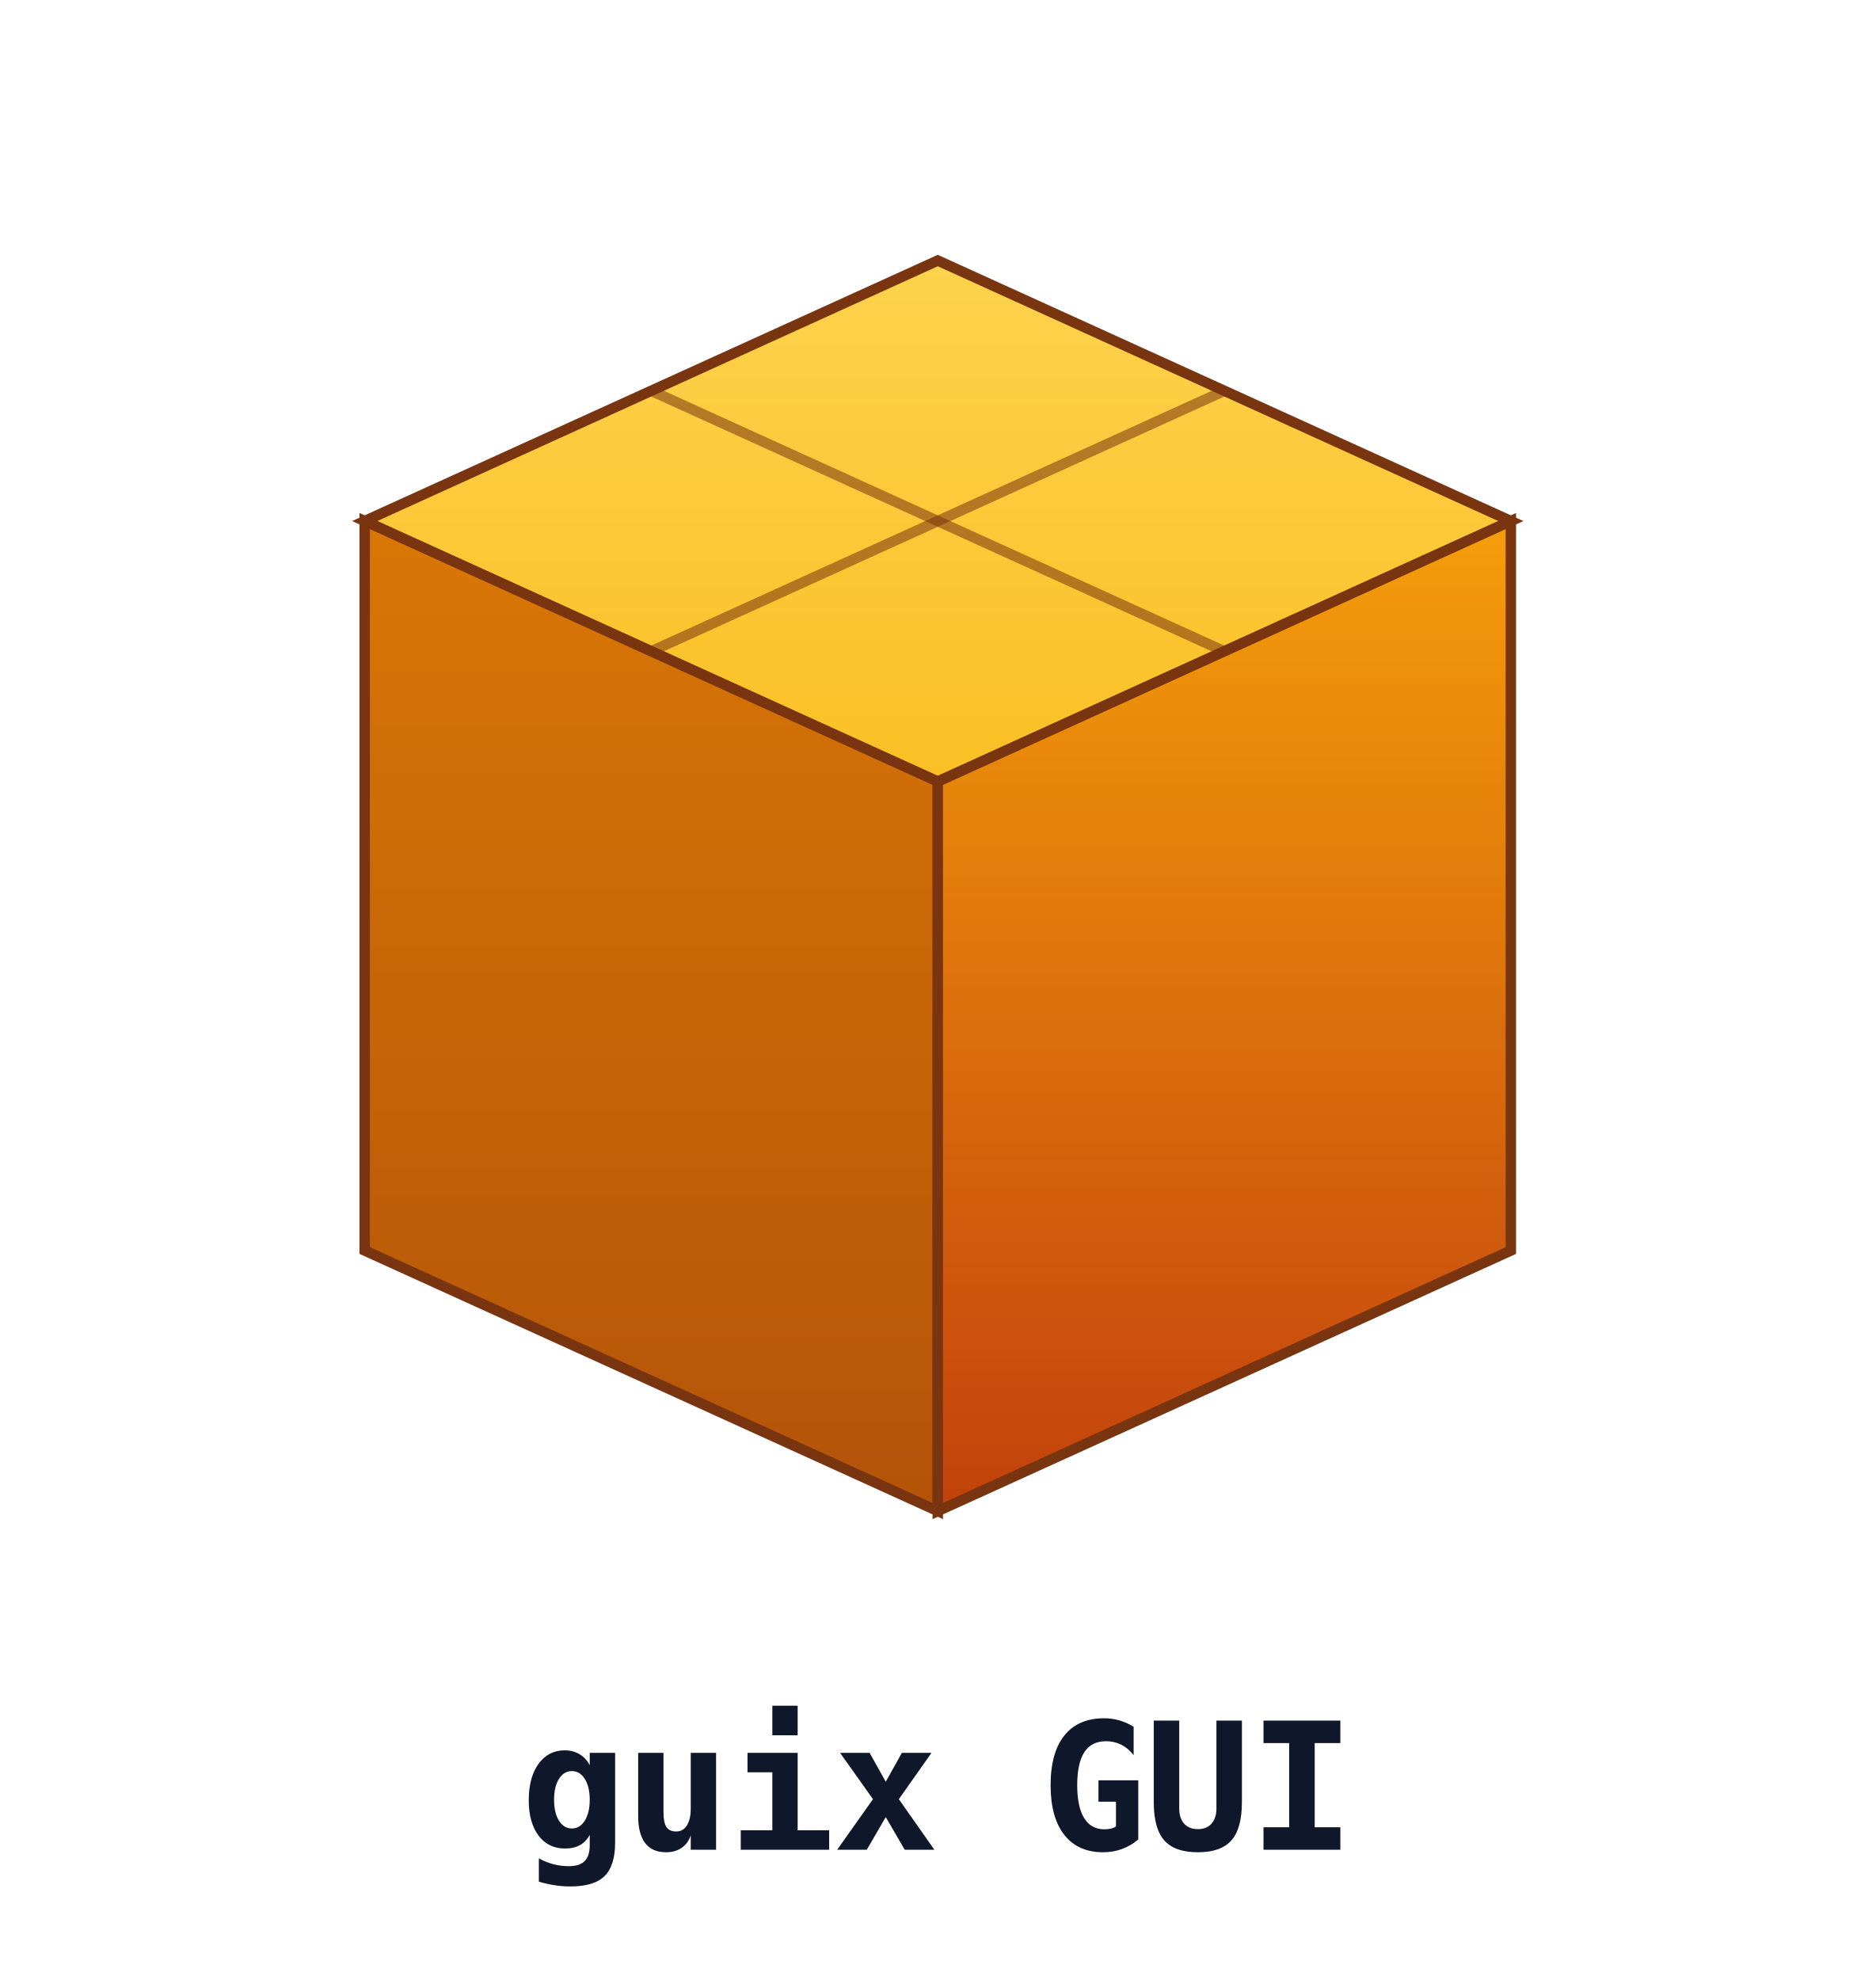
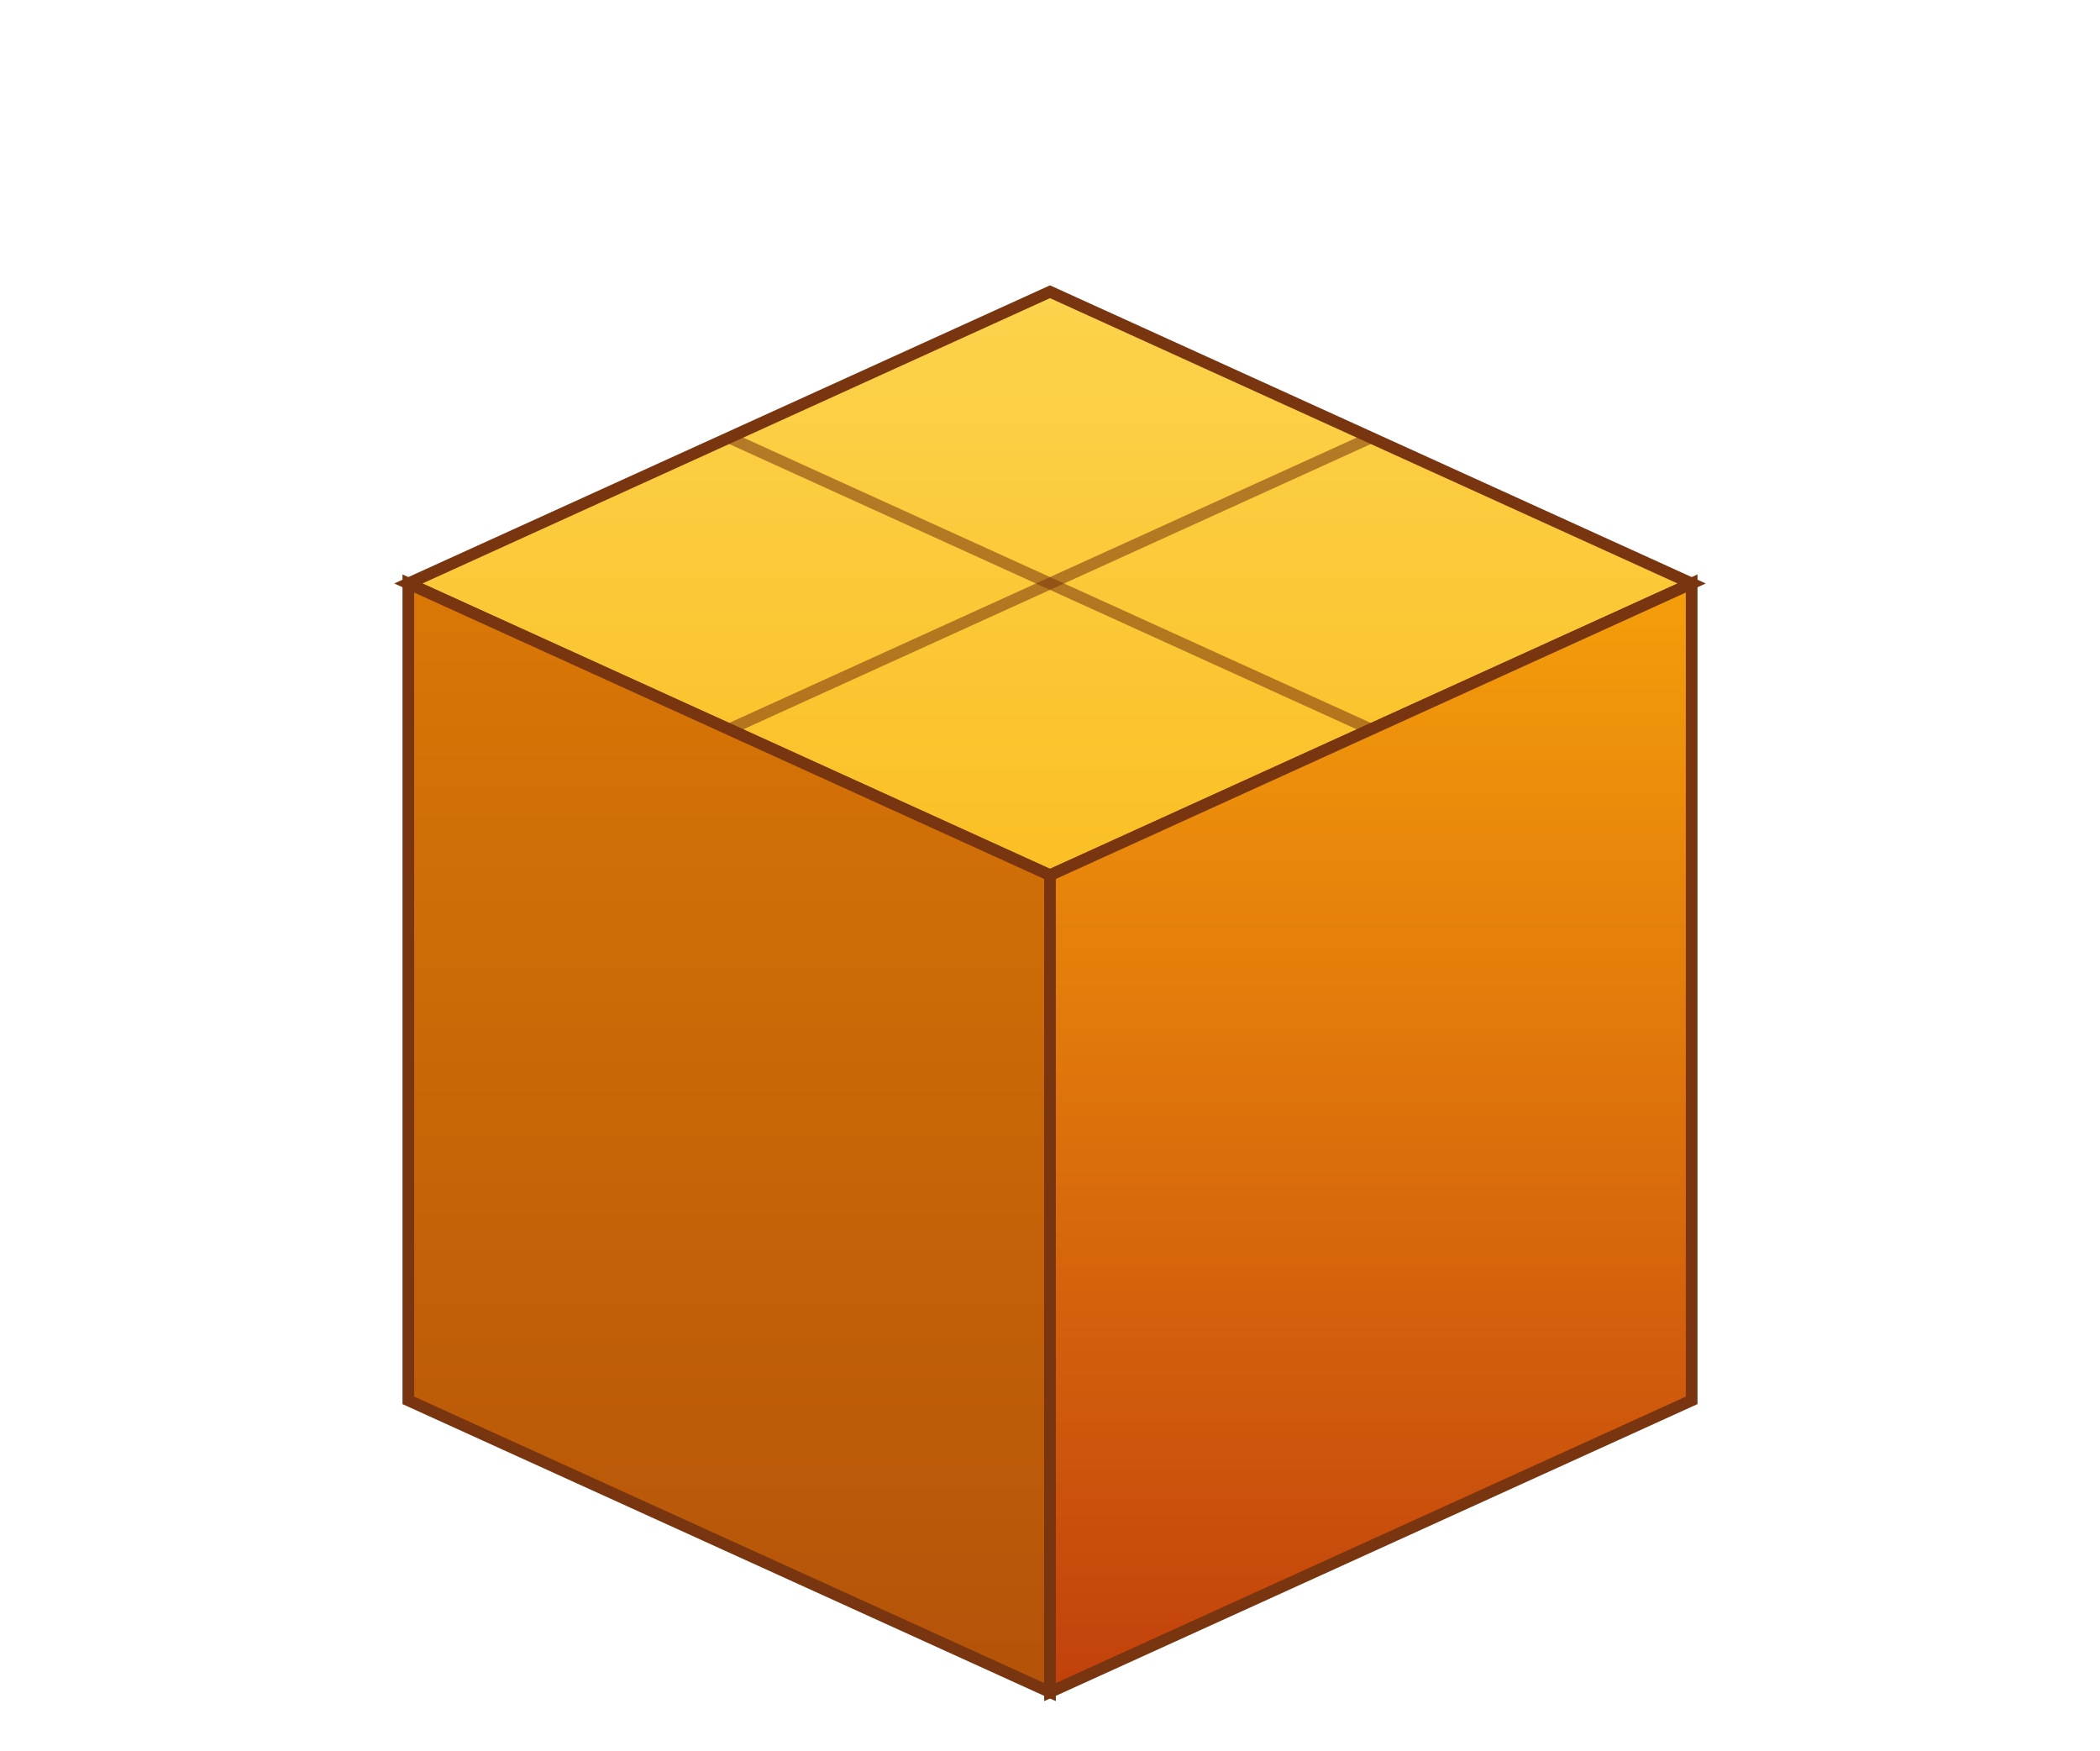
- <svg xmlns="http://www.w3.org/2000/svg" viewBox="0 0 360 380" fill="none">
+ <svg xmlns="http://www.w3.org/2000/svg" viewBox="0 0 360 300" fill="none">
  <defs>
    <linearGradient id="box-top" x1="0" y1="0" x2="0" y2="1">
      <stop offset="0%" stop-color="#fcd34d" />
      <stop offset="100%" stop-color="#fbbf24" />
    </linearGradient>
    <linearGradient id="box-left" x1="0" y1="0" x2="0" y2="1">
      <stop offset="0%" stop-color="#d97706" />
      <stop offset="100%" stop-color="#b45309" />
    </linearGradient>
    <linearGradient id="box-right" x1="0" y1="0" x2="0" y2="1">
      <stop offset="0%" stop-color="#f59e0b" />
      <stop offset="100%" stop-color="#c2410c" />
    </linearGradient>
  </defs>
  <g transform="translate(0, 10)">
    <polygon points="180,40 290,90 180,140 70,90" fill="url(#box-top)" stroke="#78350f" stroke-width="2" />
    <polygon points="70,90 180,140 180,280 70,230" fill="url(#box-left)" stroke="#78350f" stroke-width="2" />
    <polygon points="290,90 180,140 180,280 290,230" fill="url(#box-right)" stroke="#78350f" stroke-width="2" />
    <line x1="125" y1="65" x2="235" y2="115" stroke="#78350f" stroke-width="2" opacity="0.55" />
    <line x1="235" y1="65" x2="125" y2="115" stroke="#78350f" stroke-width="2" opacity="0.55" />
  </g>
-   <text x="180" y="355" font-family="ui-monospace, 'Cascadia Code', 'Fira Code', monospace" font-size="34" font-weight="600" letter-spacing="-0.5" text-anchor="middle" fill="#0f172a">guix GUI</text>
</svg>
